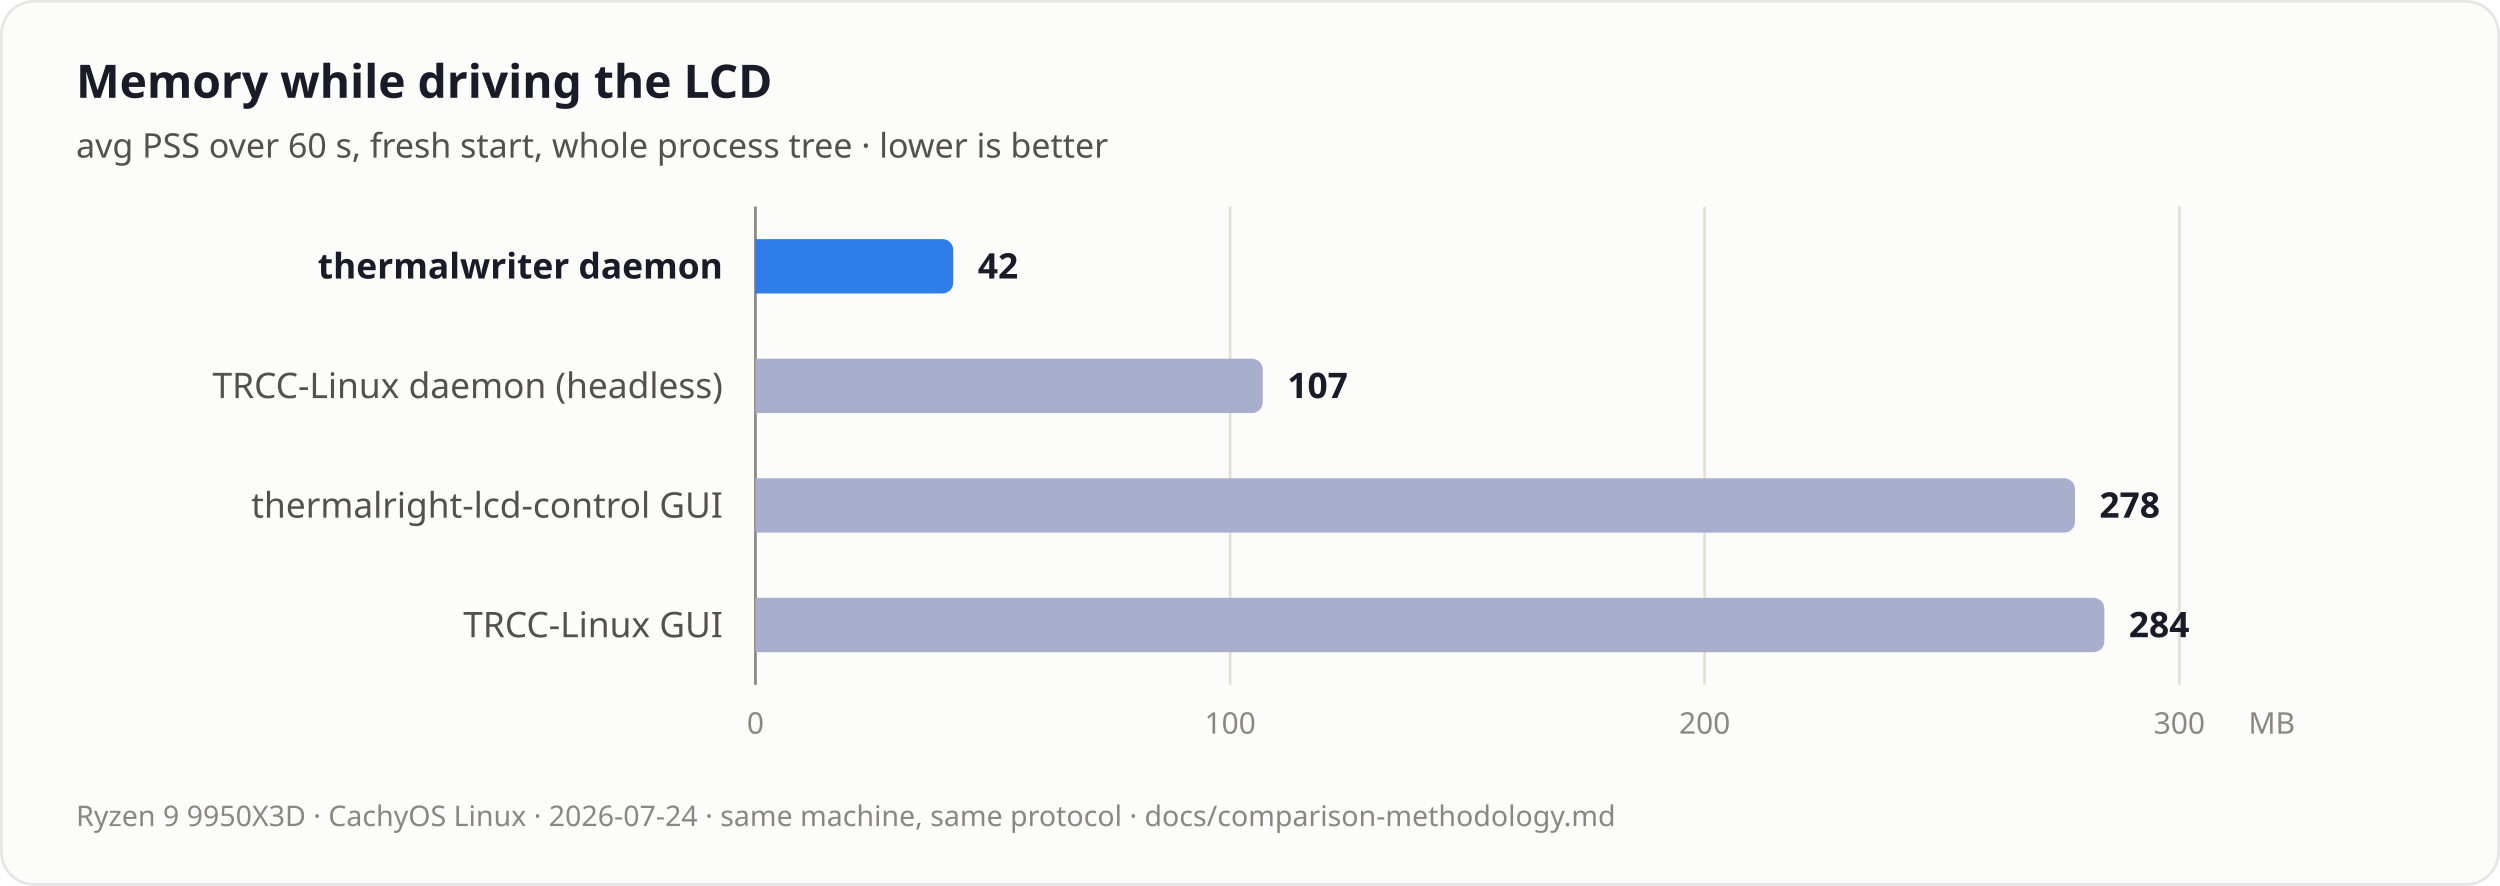
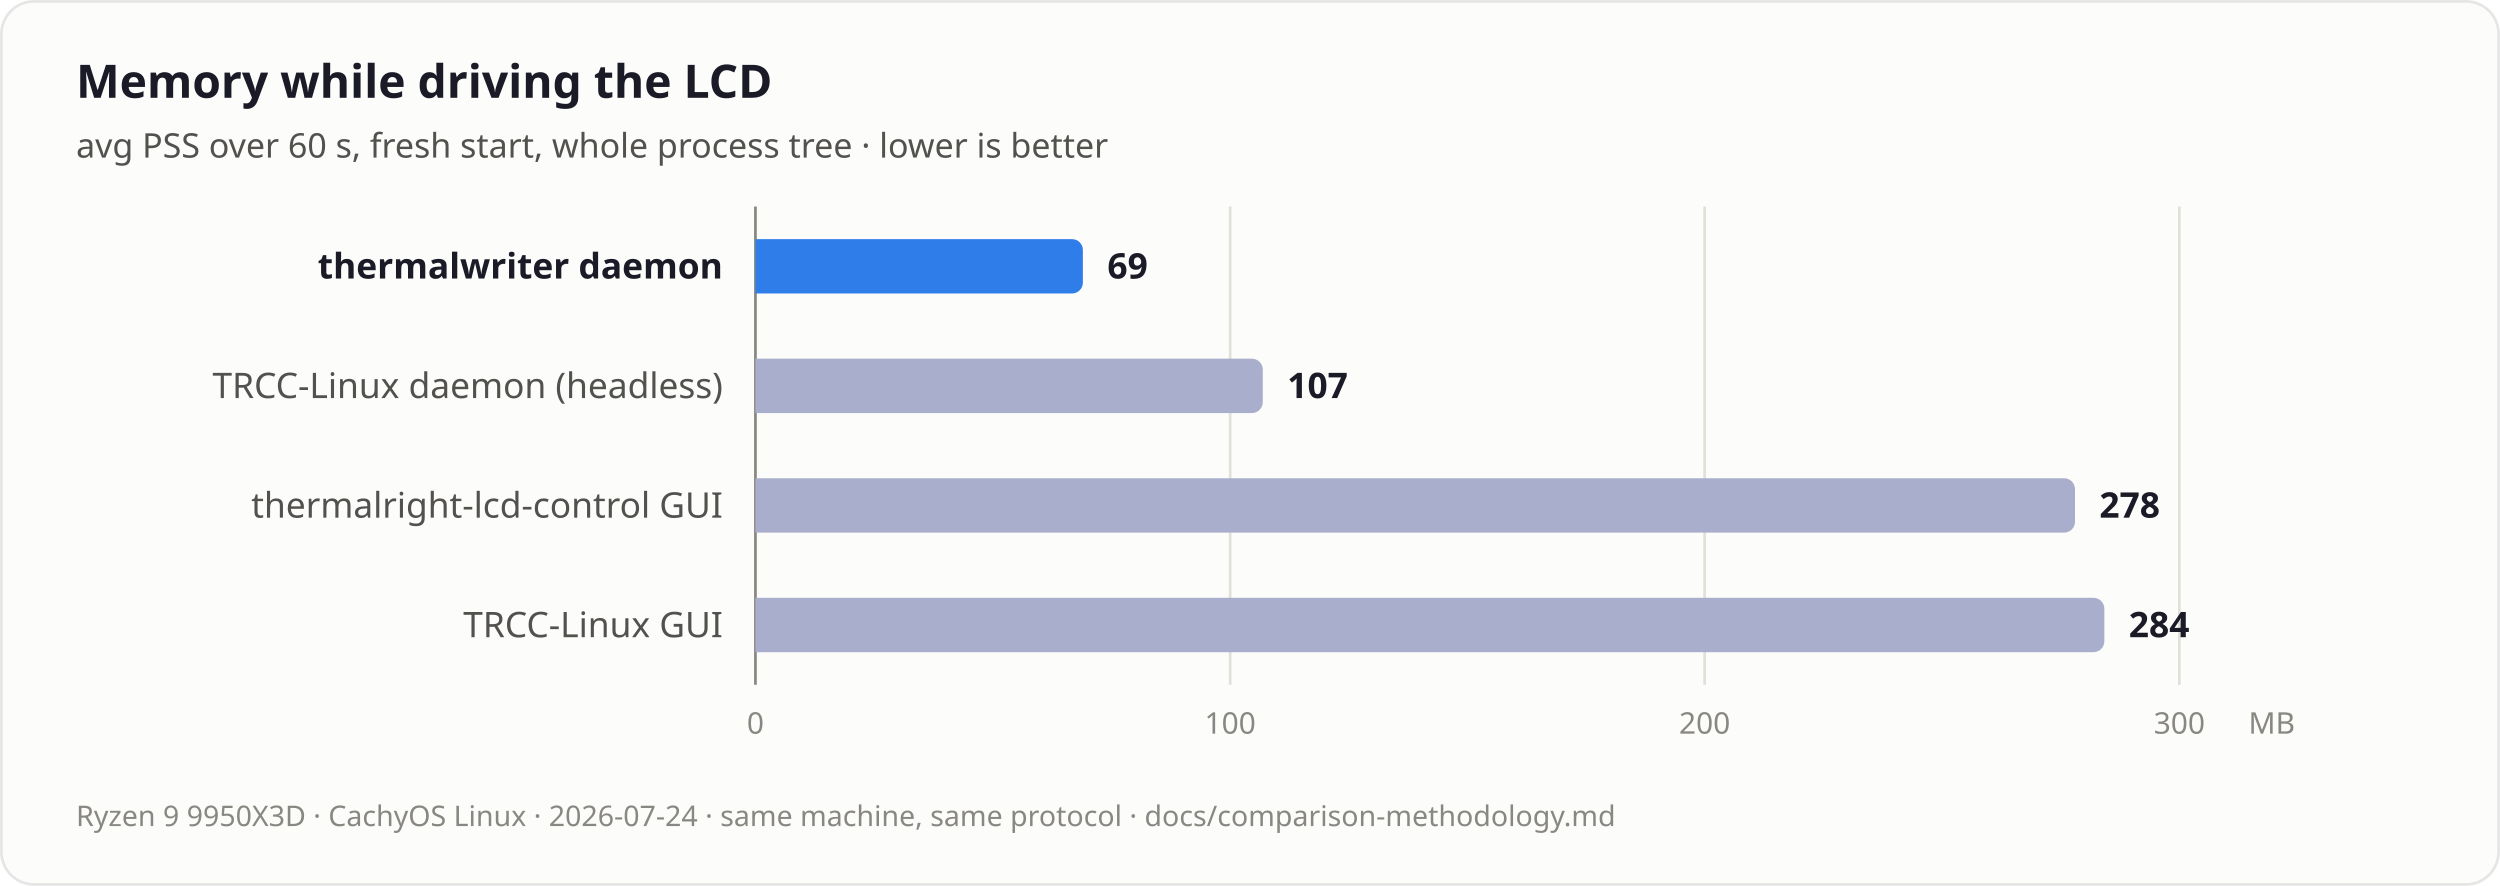
- <svg xmlns="http://www.w3.org/2000/svg" width="920" height="326" viewBox="0 0 920 326" role="img" aria-label="Memory while driving the LCD: thermalwriter daemon 42 MB; TRCC-Linux daemon (headless) 107 MB; thermalright-lcd-control GUI 278 MB; TRCC-Linux GUI 284 MB">
+ <svg xmlns="http://www.w3.org/2000/svg" width="920" height="326" viewBox="0 0 920 326" role="img" aria-label="Memory while driving the LCD: thermalwriter daemon 69 MB; TRCC-Linux daemon (headless) 107 MB; thermalright-lcd-control GUI 278 MB; TRCC-Linux GUI 284 MB">
  <rect x="0.5" y="0.5" width="919" height="325" rx="12" fill="#fcfcfb" stroke="rgba(11,11,11,0.10)" />
  <text x="28" y="36" font-family="system-ui, sans-serif" font-size="17" font-weight="600" fill="#1a1b26">Memory while driving the LCD</text>
  <text x="28" y="58" font-family="system-ui, sans-serif" font-size="12.5" fill="#52514e">avg PSS over 60 s, fresh start, whole process tree · lower is better</text>
  <text x="278.0" y="270" font-family="system-ui, sans-serif" font-size="11" fill="#898781" text-anchor="middle" font-variant-numeric="tabular-nums">0</text>
  <line x1="452.7" y1="76" x2="452.7" y2="252" stroke="#e1e0d9" stroke-width="1" />
  <text x="452.7" y="270" font-family="system-ui, sans-serif" font-size="11" fill="#898781" text-anchor="middle" font-variant-numeric="tabular-nums">100</text>
  <line x1="627.3" y1="76" x2="627.3" y2="252" stroke="#e1e0d9" stroke-width="1" />
  <text x="627.3" y="270" font-family="system-ui, sans-serif" font-size="11" fill="#898781" text-anchor="middle" font-variant-numeric="tabular-nums">200</text>
  <line x1="802.0" y1="76" x2="802.0" y2="252" stroke="#e1e0d9" stroke-width="1" />
  <text x="802.0" y="270" font-family="system-ui, sans-serif" font-size="11" fill="#898781" text-anchor="middle" font-variant-numeric="tabular-nums">300</text>
  <text x="836" y="270" font-family="system-ui, sans-serif" font-size="11" fill="#898781" text-anchor="middle">MB</text>
  <line x1="278" y1="76" x2="278" y2="252" stroke="#898781" stroke-width="1" />
  <text x="266" y="102.5" font-family="system-ui, sans-serif" font-size="13" font-weight="600" fill="#1a1b26" text-anchor="end">thermalwriter daemon</text>
-   <path d="M 278.0 88.0 h 68.8 a 4 4 0 0 1 4 4 v 12.0 a 4 4 0 0 1 -4 4 h -68.8 z" fill="#2e7de9" />
-   <text x="359.836" y="102.5" font-family="system-ui, sans-serif" font-size="13" font-weight="600" fill="#1a1b26">42</text>
+   <path d="M 278.0 88.0 h 116.5 a 4 4 0 0 1 4 4 v 12.0 a 4 4 0 0 1 -4 4 h -116.5 z" fill="#2e7de9" />
+   <text x="407.52" y="102.5" font-family="system-ui, sans-serif" font-size="13" font-weight="600" fill="#1a1b26">69</text>
  <text x="266" y="146.5" font-family="system-ui, sans-serif" font-size="13" font-weight="400" fill="#52514e" text-anchor="end">TRCC-Linux daemon (headless)</text>
  <path d="M 278.0 132.0 h 182.7 a 4 4 0 0 1 4 4 v 12.0 a 4 4 0 0 1 -4 4 h -182.7 z" fill="#a8aecb" />
  <text x="473.719" y="146.5" font-family="system-ui, sans-serif" font-size="13" font-weight="600" fill="#1a1b26">107</text>
  <text x="266" y="190.5" font-family="system-ui, sans-serif" font-size="13" font-weight="400" fill="#52514e" text-anchor="end">thermalright-lcd-control GUI</text>
  <path d="M 278.0 176.0 h 481.6 a 4 4 0 0 1 4 4 v 12.0 a 4 4 0 0 1 -4 4 h -481.6 z" fill="#a8aecb" />
  <text x="772.573" y="190.5" font-family="system-ui, sans-serif" font-size="13" font-weight="600" fill="#1a1b26">278</text>
  <text x="266" y="234.5" font-family="system-ui, sans-serif" font-size="13" font-weight="400" fill="#52514e" text-anchor="end">TRCC-Linux GUI</text>
  <path d="M 278.0 220.0 h 492.4 a 4 4 0 0 1 4 4 v 12.0 a 4 4 0 0 1 -4 4 h -492.4 z" fill="#a8aecb" />
  <text x="783.403" y="234.5" font-family="system-ui, sans-serif" font-size="13" font-weight="600" fill="#1a1b26">284</text>
  <text x="28" y="304" font-family="system-ui, sans-serif" font-size="10.5" fill="#898781">Ryzen 9 9950X3D · CachyOS Linux · 2026-07-24 · same machine, same protocol · docs/comparison-methodology.md</text>
</svg>
